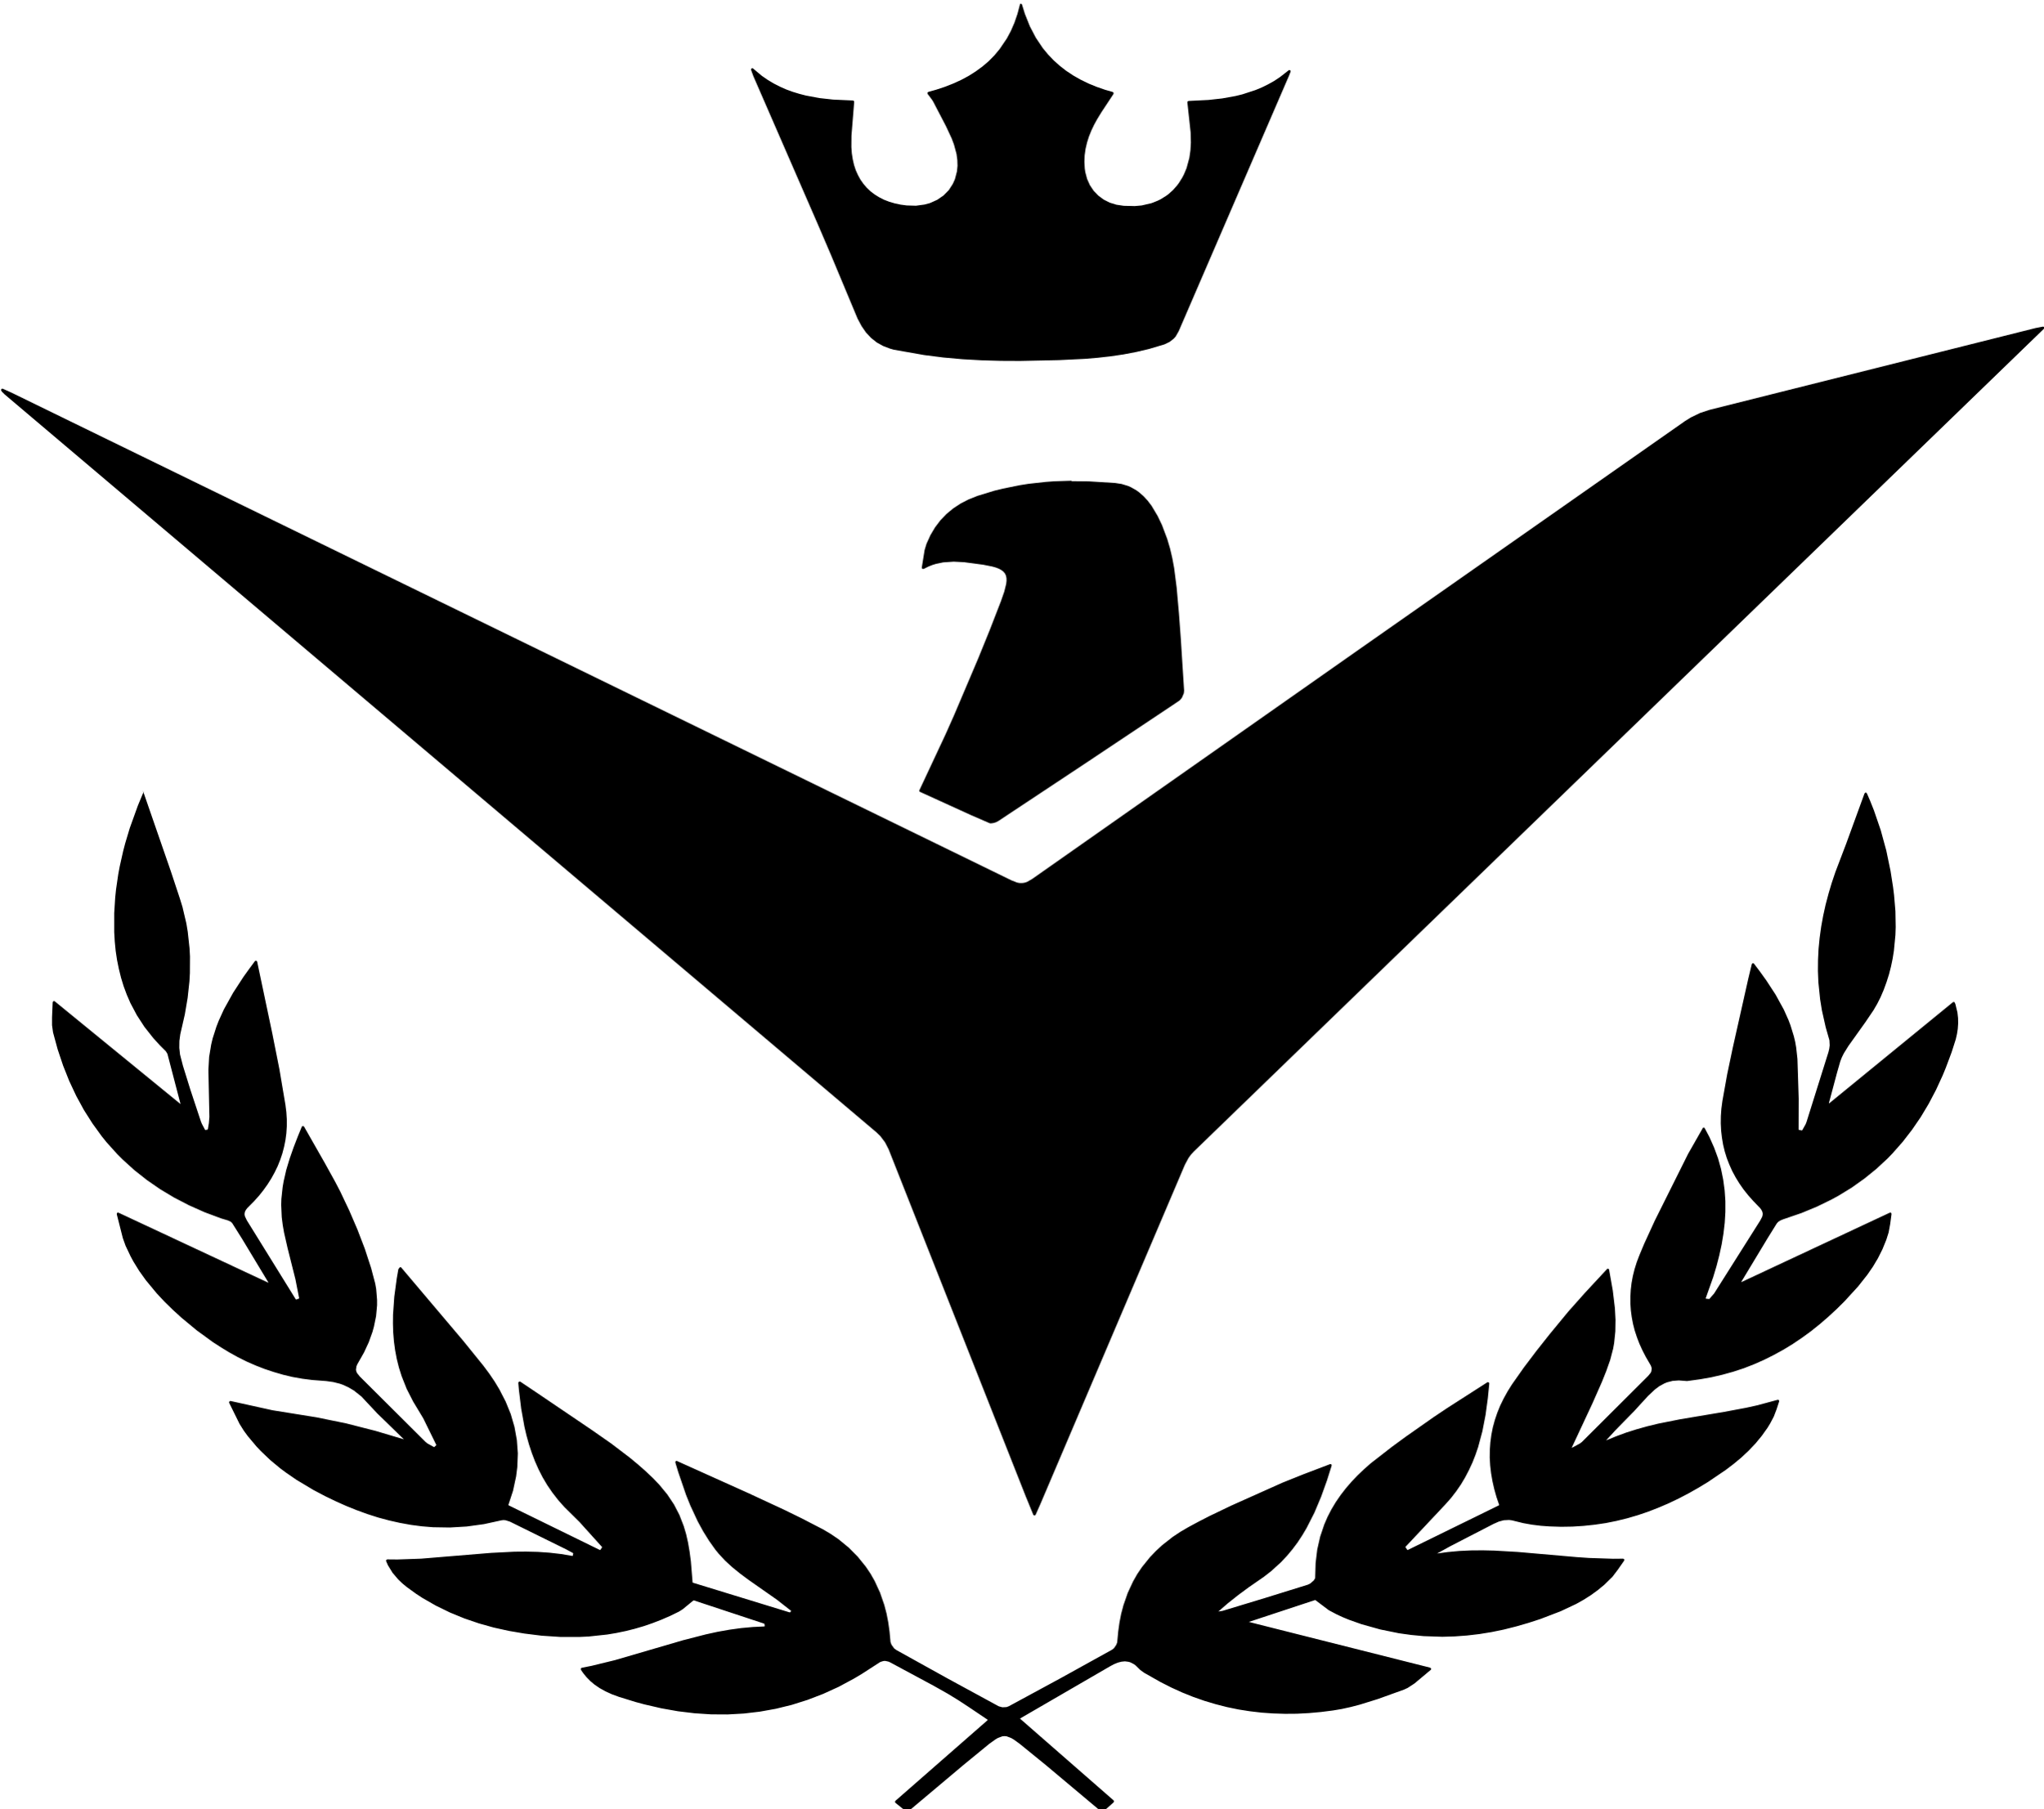
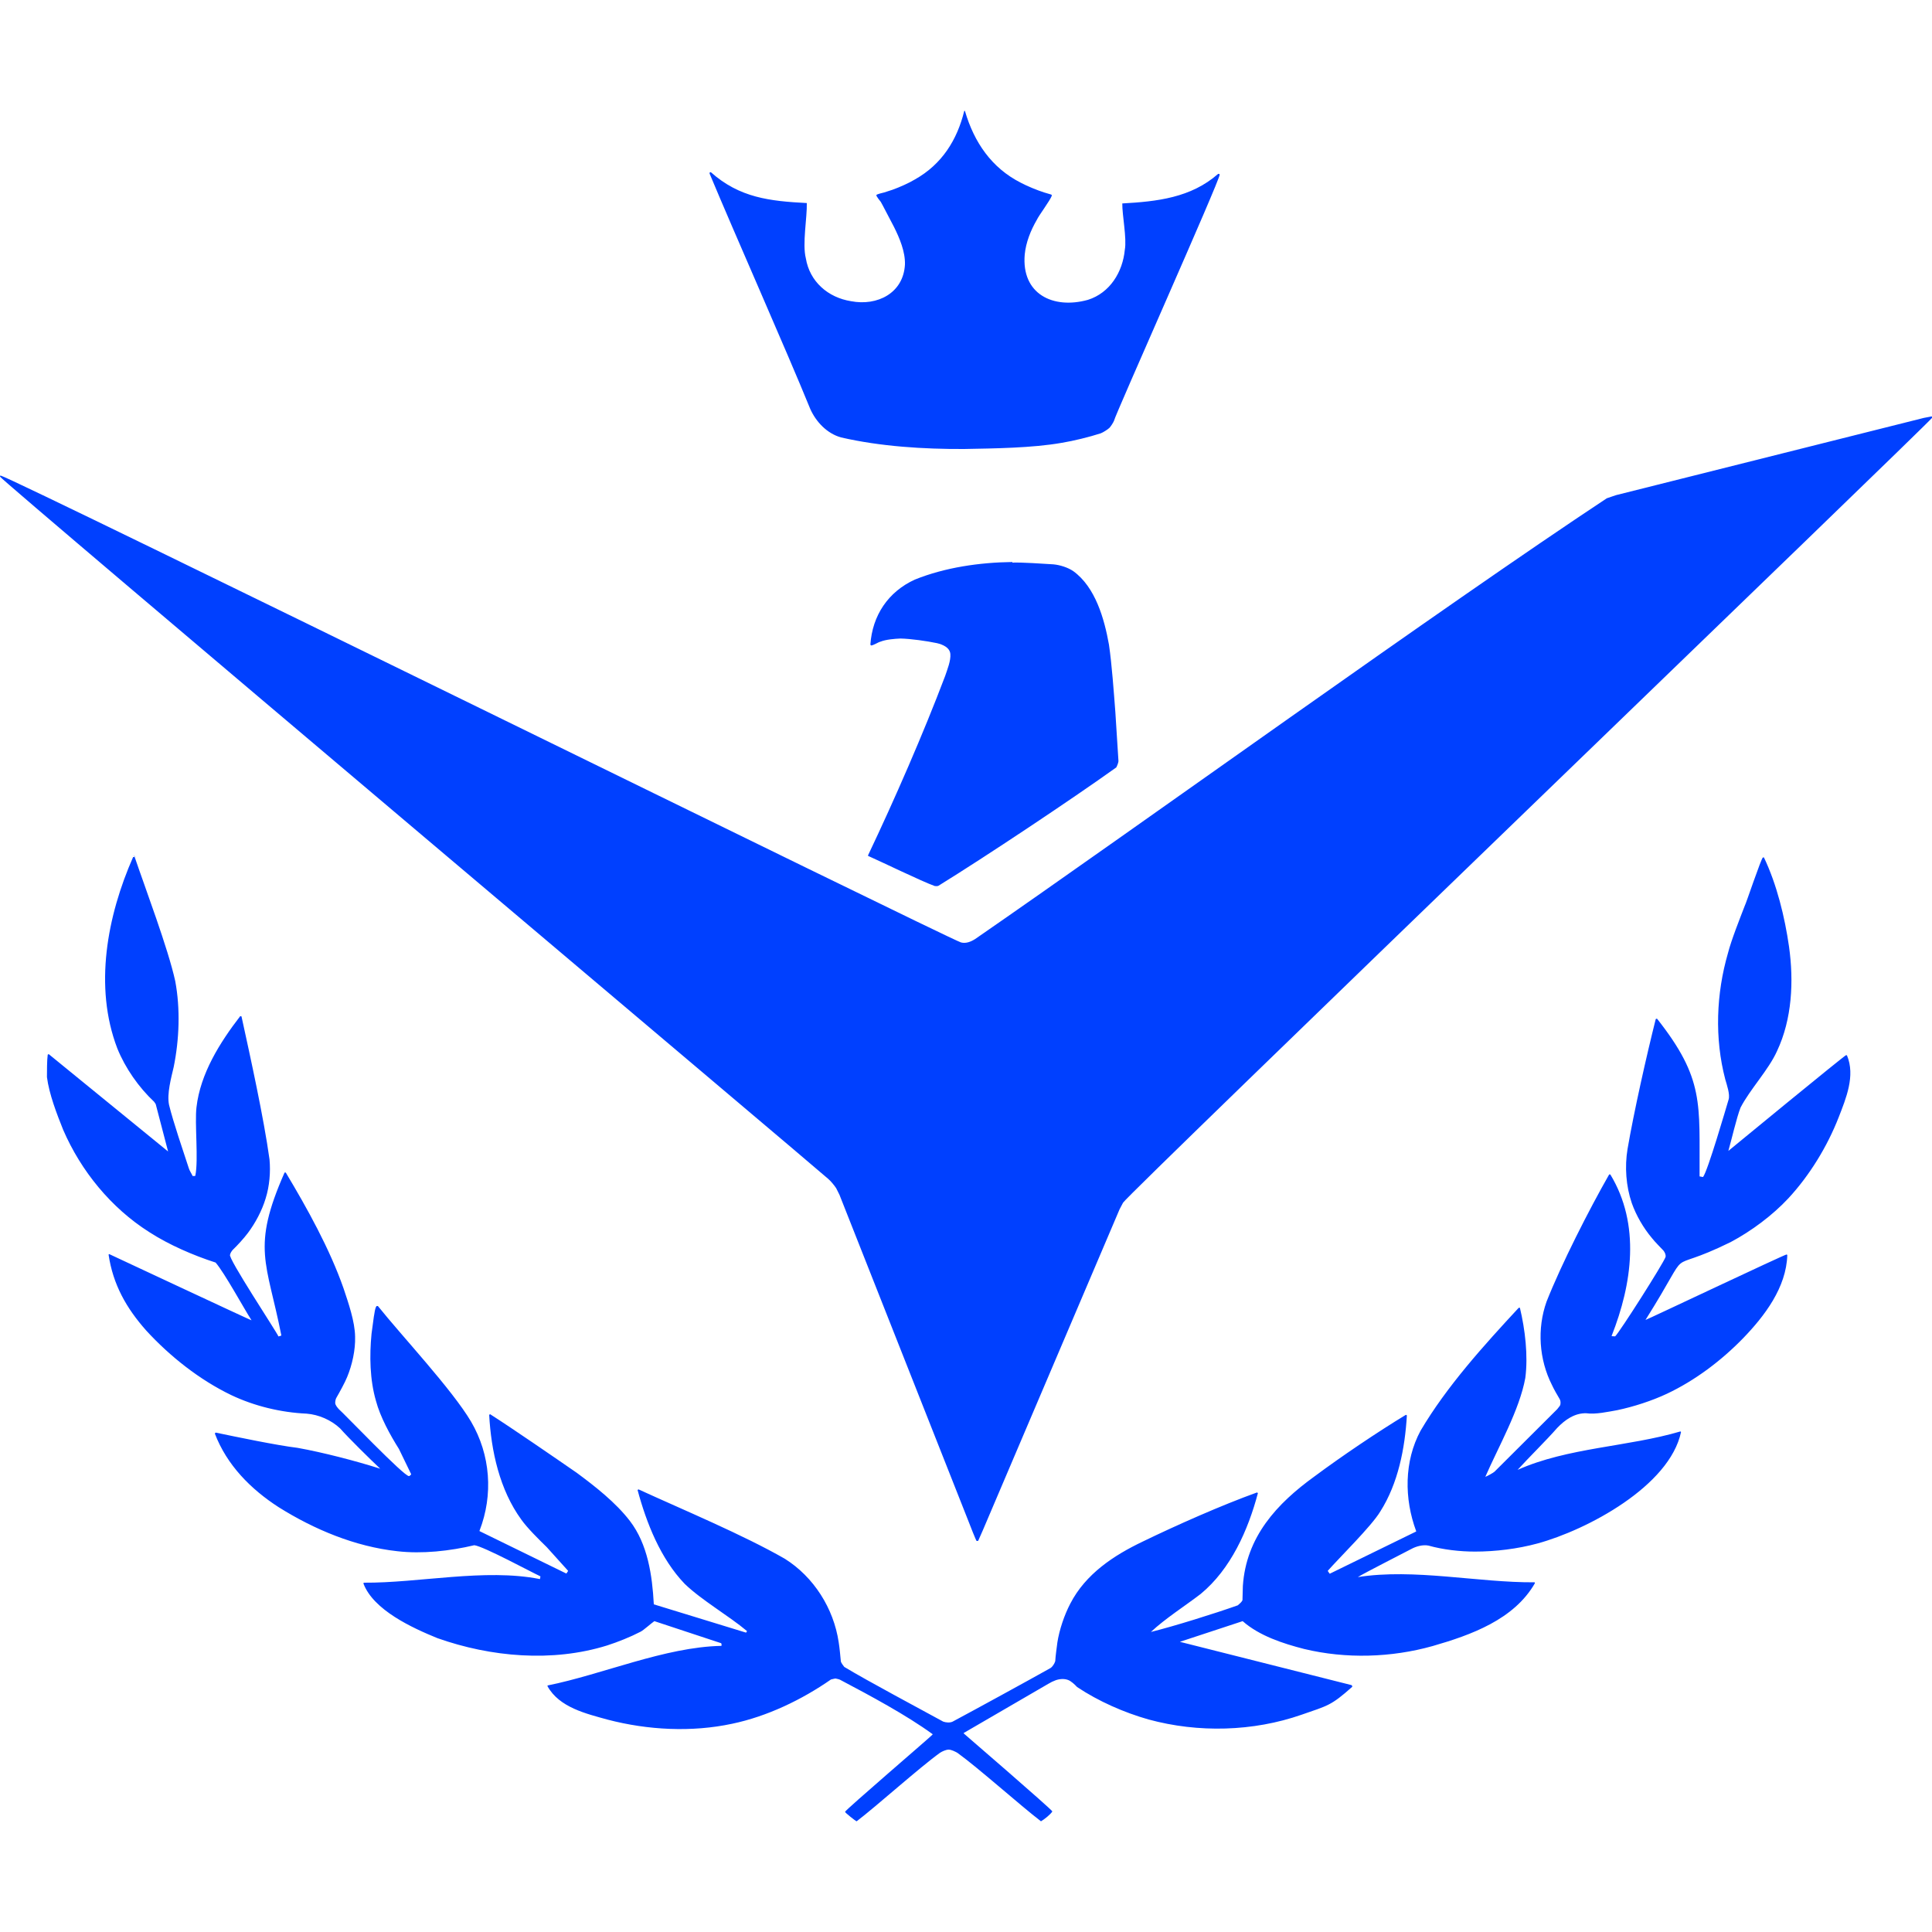
- <svg xmlns="http://www.w3.org/2000/svg" width="1127.1px" height="997.85px" viewBox="0 0 1127.1 997.85">
-   <defs />
-   <g>
-     <path stroke="none" fill="#000000" d="M79.55 437.25 L78.45 436.55 78.85 436.7 79.1 437.05 94.3 480.95 99.25 495.9 100.65 500.45 102.8 509.55 103.55 514.1 104.55 523.2 104.8 527.75 104.75 536.9 104.5 541.45 103.5 550.6 101.95 559.75 99.45 570.65 98.95 574.35 98.9 578.15 99.3 581.85 100.9 588.05 105 601.25 110.8 618.75 111.3 620 113.1 623.4 113.3 623.5 114.45 623.3 114.65 623.1 115.2 619.8 115.5 616.3 114.95 590.4 115.35 583.2 116.5 576.3 117.3 572.95 119.4 566.4 120.65 563.2 123.5 556.95 128.55 547.85 134.3 539 137.35 534.75 140.6 530.35 140.85 530.15 141.3 530.1 141.65 530.3 141.85 530.65 150.15 570 154.1 589.85 157.45 609.65 157.95 613.65 158.2 617.6 158.2 621.5 157.95 625.35 157.45 629.1 156.7 632.8 155.75 636.45 154.55 640 153.15 643.5 151.5 646.9 149.65 650.25 147.6 653.5 145.35 656.65 142.9 659.75 140.2 662.75 136.4 666.6 135.7 667.5 135.2 668.4 134.95 669.3 134.9 670.2 135.1 671.15 136.15 673.35 163.15 716.95 163.4 717.05 164.85 716.55 165 716.3 162.95 705.85 158.65 688.75 156.7 680.2 155.95 675.9 155.4 671.55 155.1 664.85 155.2 661.55 155.9 655.05 156.45 651.85 157.9 645.5 159.8 639.2 162 632.95 164.4 626.75 166.5 621.65 166.75 621.4 167.45 621.4 167.75 621.7 179.2 641.8 185 652.3 187.75 657.6 192.7 668.05 197.15 678.4 201.2 688.95 204.7 699.65 206.95 708.15 207.5 711.2 208 717.25 208 720.25 207.45 726.2 206.25 732.05 205.45 734.95 203.4 740.65 200.8 746.25 197.05 752.85 196.6 753.95 196.35 755.8 196.55 756.75 196.95 757.65 198.45 759.5 234.65 795.55 235.75 796.45 239.35 798.45 239.6 798.4 240.6 797.5 240.65 797.25 233.5 782.65 227.9 773.35 224.35 766.4 221.55 759.35 220.05 754.6 218.85 749.8 217.95 745 217.3 740.15 216.9 735.25 216.75 730.35 216.8 725.4 217.5 715.45 218.85 705.4 219.75 700.3 220.55 699.25 221.2 699.25 255.5 739.8 266.7 753.65 269.9 757.95 272.85 762.3 275.5 766.7 278.95 773.4 281.75 780.3 283.8 787.35 285.1 794.55 285.65 801.95 285.35 809.5 284.7 814.65 283 822.55 280.45 830.35 280.55 830.6 330.9 855.25 331.15 855.2 332.1 853.85 332.1 853.6 319.65 839.8 311.35 831.6 307.9 827.7 304.75 823.65 301.9 819.5 299.35 815.2 297.1 810.8 295.1 806.3 293.35 801.7 291.8 797 290.45 792.2 289.3 787.3 287.5 777.3 286.25 767 285.9 763.05 286.05 762.6 286.65 762.3 287.05 762.4 295.85 768.3 326.55 789.1 337.15 796.5 347.4 804.3 352.1 808.2 356.35 811.95 360.2 815.6 363.65 819.2 368.1 824.6 371.8 830.15 374.8 835.95 377.2 842.15 378.5 846.55 379.55 851.2 380.4 856.15 381.1 861.45 382.05 873.1 382.2 873.3 435.65 889.7 435.9 889.6 436.35 889 436.3 888.75 428.65 882.75 412.6 871.5 408.25 868.25 404.05 864.85 400.05 861.2 396.35 857.2 394.6 855.05 391.15 850.2 387.85 844.9 384.85 839.4 380.85 830.8 378.45 824.85 374.15 812.3 372.55 807 372.6 806.4 373.2 806.05 412.85 823.9 432.55 833.05 442.25 837.8 454.15 843.95 458.5 846.55 462.6 849.35 468.2 853.95 473.2 859 477.6 864.45 480.2 868.3 482.5 872.35 485.45 878.75 487.8 885.55 489.05 890.3 490 895.2 490.7 900.25 491.25 906.1 491.8 907.55 493.25 909.55 494.45 910.45 522.65 926.1 550.95 941.5 552.95 942.05 555.15 941.95 556.45 941.5 585.05 926 613.5 910.25 614.55 909.4 615.8 907.55 616.3 906.2 616.85 900.3 617.55 895.25 618.5 890.4 619.75 885.7 622.1 878.95 625.05 872.6 627.35 868.55 629.95 864.7 634.35 859.25 637.6 855.85 641.1 852.6 646.9 848.05 651.1 845.25 655.55 842.65 661.4 839.5 667.35 836.45 679.35 830.7 707.5 818.1 719.1 813.45 733.95 807.8 734.55 808.15 734.6 808.7 732.05 816.8 728.8 825.85 725.1 834.65 720.8 843.1 718.4 847.15 715.8 851.1 712.95 854.9 709.9 858.55 706.6 862.05 701.15 867 697.15 870.1 689.05 875.7 683.15 880.05 677.35 884.65 672.1 889.2 674.4 888.85 697.95 881.7 721.45 874.4 722.85 873.7 724.75 872.05 725.5 870.8 725.75 862.45 726.65 855 728.25 847.95 730.5 841.25 732.35 836.95 734.5 832.8 736.9 828.8 739.55 824.95 742.45 821.2 745.55 817.6 748.9 814.1 752.45 810.7 756.2 807.4 767.7 798.45 775.4 792.8 791 781.85 798.4 776.9 820.45 762.75 820.85 762.65 821.45 762.95 821.55 763.45 820.75 771.55 819.5 780.75 817.75 789.75 815.4 798.5 813.95 802.75 812.3 806.95 810.4 811.05 808.3 815.1 805.95 819.05 803.3 822.9 800.4 826.65 797.2 830.25 775.35 853.5 775.35 853.75 776.35 855.2 776.6 855.25 826.9 830.6 827 830.35 825.55 826.1 824.3 821.65 823.3 817.25 822.55 812.9 822.05 808.6 821.8 804.35 821.85 800.1 822.15 795.9 822.7 791.75 823.5 787.65 824.6 783.6 825.95 779.6 827.55 775.65 829.45 771.75 831.6 767.85 834 764 840.65 754.55 847.65 745.3 854.85 736.2 865.15 723.7 874.4 713.3 886.7 700.05 887.35 700.1 887.65 700.55 889.7 712.15 890.85 721.8 891.2 728.2 891.1 734.6 890.45 740.95 889.9 744.1 888.25 750.4 886.1 756.5 883.7 762.5 878.4 774.5 867.1 798.7 867.2 798.85 871.55 796.5 872.65 795.65 909.2 759.2 910.55 757.55 910.95 756.75 911.15 755.2 911 754.3 910.6 753.35 907.9 748.7 906.05 745.1 904.4 741.5 903 737.85 901.8 734.2 900.85 730.5 900.15 726.8 899.65 723.05 899.4 719.3 899.4 715.5 899.6 711.7 900.05 707.9 900.75 704.1 901.7 700.3 902.9 696.45 904.35 692.65 907.05 686.2 912.9 673.45 931.2 636.75 939.45 622.25 940.15 622.25 940.4 622.5 943 627.4 945.6 633.25 947.75 639.1 949.4 645 950.6 650.9 951.4 656.8 951.8 662.75 951.8 668.7 951.45 674.65 950.75 680.65 949.75 686.65 948.45 692.65 946.9 698.65 945.1 704.65 940.95 716.35 941.1 716.6 942.95 716.75 945.6 713.7 971 673.5 972.1 671.4 972.35 670.45 972.4 669.55 972.2 668.65 971.75 667.7 971.1 666.75 967.15 662.65 964.4 659.55 961.85 656.35 959.55 653.05 957.45 649.65 955.6 646.2 954 642.65 952.6 639.05 951.45 635.35 950.55 631.6 949.9 627.75 949.45 623.85 949.25 619.85 949.3 615.8 949.6 611.7 950.15 607.55 952.8 592.75 955.9 578 964.45 539.95 966.35 532.05 966.55 531.7 966.9 531.5 967.35 531.55 967.6 531.75 970.7 535.85 974.4 541 979.55 548.9 984.05 557.1 986.6 562.8 987.7 565.7 989.55 571.7 990.3 574.8 990.85 577.95 991.55 584.3 992.25 606.2 992.2 623.25 992.35 623.45 993.95 623.75 994.2 623.65 996.05 620.35 996.55 619.1 1008.65 580.55 1009.1 578.7 1009.35 576.8 1009.2 574 1007.15 566.85 1005.05 557.5 1004.05 551.3 1003.1 542 1002.85 535.85 1002.9 529.7 1003.2 523.55 1003.8 517.45 1004.65 511.35 1005.75 505.25 1007.1 499.15 1008.7 493.1 1010.5 487.05 1012.55 481 1018.45 465.5 1028.55 437.8 1029 437.35 1029.6 437.45 1029.85 437.75 1031.6 441.75 1033.75 447.15 1037.5 458.1 1040.55 469.25 1042.9 480.55 1044.3 489.45 1044.85 493.9 1045.6 502.75 1045.75 511.55 1045.6 515.95 1044.75 524.7 1044.05 529.05 1043.15 533.35 1042.05 537.65 1040.7 541.9 1039.15 546.15 1037.35 550.35 1035.55 553.9 1033.55 557.35 1029.05 564 1019.7 577.1 1017.15 581.2 1016.05 583.4 1015.2 585.6 1013.4 591.85 1008.9 608.7 1009 608.85 1077.3 553 1077.75 552.85 1078.25 553.05 1078.7 554.1 1079.8 558.65 1080.15 561.75 1080.2 564.7 1080 567.65 1079.55 570.55 1078.9 573.4 1076.6 580.6 1073.4 589.15 1071.7 593.3 1068 601.35 1063.95 609.05 1059.55 616.4 1054.75 623.4 1049.6 630.05 1044.05 636.35 1041.15 639.35 1035 645.05 1028.45 650.35 1021.5 655.3 1014.15 659.8 1010.3 661.9 1002.3 665.8 993.85 669.3 983.65 672.8 982.3 673.35 981.05 674.1 980.2 675 974.9 683.55 960.55 707.35 960.6 707.45 1042.45 669.15 1043 669.1 1043.35 669.4 1043.45 669.9 1042.7 675.45 1041.85 680.05 1040.55 684.15 1038.45 689.3 1036 694.2 1033.2 698.9 1030.1 703.4 1025 709.85 1017.55 718 1013.05 722.45 1008.45 726.7 1003.75 730.75 998.95 734.6 994 738.2 988.95 741.6 983.8 744.75 978.5 747.65 973.1 750.35 967.55 752.8 961.9 755 956.1 756.9 950.15 758.55 944.1 759.95 937.9 761.05 930.65 762.05 926.1 761.7 922.7 761.95 919.6 762.75 918.15 763.35 915.4 764.85 912.8 766.8 909.1 770.3 901.55 778.55 890.85 789.5 886 794.8 891.2 792.65 897 790.5 902.85 788.65 908.75 787 914.7 785.55 926.75 783.15 951.15 779.05 963.4 776.75 969.5 775.4 980.6 772.4 981.05 772.4 981.4 772.7 981.45 773.3 980 777.75 978.5 781.65 976.55 785.35 975.1 787.75 971.9 792.25 968.4 796.5 964.65 800.45 960.65 804.2 956.45 807.7 952.05 811.05 942.25 817.7 936.9 820.95 931.5 824 926.05 826.85 920.5 829.5 914.9 831.9 909.25 834.1 903.5 836.05 897.7 837.75 891.8 839.2 885.85 840.4 879.8 841.3 873.65 841.95 867.45 842.35 861.15 842.45 854.8 842.25 849.95 841.9 845.1 841.3 840.35 840.45 834.05 838.9 832.5 838.7 829.55 838.85 826.75 839.6 823.85 840.9 800.1 853.15 792.75 857.2 798.6 856.4 805.05 855.8 811.5 855.5 817.95 855.45 824.4 855.6 837.35 856.35 869.95 859.2 876.55 859.65 889.85 860.1 895.4 860.05 895.9 860.25 896.1 860.75 895.95 861.15 892.5 866.1 889.5 870.05 884.95 874.5 881.3 877.5 877.5 880.25 873.55 882.75 869.45 885.05 860.95 889.05 849.85 893.3 843.1 895.5 836.35 897.45 829.6 899.15 822.85 900.55 816.05 901.65 809.25 902.45 802.45 902.95 795.65 903.15 785.4 902.8 778.55 902.15 771.7 901.2 761.4 899.1 751.05 896.2 744.15 893.75 740.75 892.35 737.4 890.8 733.05 888.5 725.55 882.85 688.9 894.95 789 920.2 789.5 920.7 789.4 921.25 789.2 921.45 780.3 928.9 776.55 931.35 774.5 932.3 760.05 937.5 750.25 940.55 745.3 941.85 740.35 942.95 735.35 943.8 728.7 944.65 722.05 945.25 715.45 945.6 708.9 945.65 702.4 945.45 695.95 945 689.55 944.25 683.2 943.25 676.9 941.95 670.65 940.35 664.45 938.5 658.3 936.35 652.2 933.9 646.15 931.15 640.15 928.1 631.15 923 629 921.45 626.45 918.95 625.5 918.25 623.55 917.25 622.55 916.95 620.55 916.7 618.55 916.9 616.5 917.45 614.35 918.35 612.15 919.55 562.85 948.15 562.8 948.4 614.3 993.4 614.55 993.95 614.3 994.5 610.55 997.85 608.3 999.55 607.9 999.7 607.45 999.55 576.95 973.95 562.5 962.2 559.25 959.85 557.8 959 555.3 958.05 554.1 957.95 552.95 958.05 550.5 958.95 549.15 959.75 545.85 962.1 531.45 973.9 500.9 999.6 500.45 999.75 500 999.6 493.95 994.75 493.7 994.2 493.95 993.65 544.8 949.15 544.8 948.9 534.25 941.8 528.6 938.1 522.8 934.55 515 930.15 491.4 917.45 490.3 916.9 488.3 916.45 487.4 916.5 485.6 917.05 475.3 923.7 471.1 926.2 462.65 930.75 454.1 934.65 445.5 937.95 436.8 940.7 428.05 942.85 419.2 944.45 410.3 945.5 401.35 946 392.3 945.95 383.2 945.35 374.05 944.25 364.8 942.6 355.5 940.45 350.85 939.2 341.45 936.3 337.5 934.85 334 933.25 330.85 931.5 328.05 929.6 325.65 927.6 323.45 925.35 321.6 923.05 320.45 921.35 320.35 921 320.5 920.5 320.95 920.25 326.45 919.15 339.15 916.05 376.8 905.05 389.45 901.8 395.85 900.4 402.3 899.25 408.8 898.35 415.35 897.75 421.65 897.45 421.85 897.25 421.7 896.1 421.55 895.9 382.7 883.05 382.5 883.1 376.6 887.95 374.55 889.25 369.75 891.6 364.9 893.7 360 895.6 355.05 897.3 350.1 898.75 345.1 900 340.05 901.05 335 901.9 324.8 903 319.65 903.25 309.25 903.25 298.75 902.55 289.2 901.35 280.7 899.9 272.35 898.05 264.15 895.75 256.1 893 248.2 889.75 240.5 886 233 881.7 229.35 879.3 224.25 875.6 221.85 873.6 219.65 871.5 216.55 867.85 214 863.7 213 861.45 212.95 861.15 213.15 860.65 213.65 860.45 219.25 860.5 232.25 860.05 270.95 856.85 283.8 856.2 290.25 856.15 296.7 856.3 303.15 856.75 309.6 857.5 315.75 858.55 315.95 858.4 316.2 857.2 316.1 856.95 312.3 854.9 281.25 839.6 278.9 838.85 277.7 838.75 276.55 838.9 266.95 841 257.5 842.3 248.15 842.85 238.9 842.7 232.75 842.2 226.65 841.4 220.6 840.3 214.6 838.95 208.65 837.35 202.7 835.45 196.8 833.3 190.95 830.95 185.15 828.35 179.35 825.55 172.9 822.15 163.55 816.55 157.6 812.45 154.7 810.3 149.15 805.7 143.9 800.7 141.4 798.05 136.7 792.45 134.5 789.45 132.15 785.7 126.4 774.05 126.35 773.65 126.75 773.1 127.2 773.05 150.3 778.15 174.55 782.05 190.95 785.4 207.2 789.55 222.8 794.2 208.05 779.85 199.4 770.6 195.25 767.3 192.3 765.55 189.15 764.1 187.45 763.5 183.85 762.6 179.95 762.05 172.2 761.45 166.75 760.75 161.4 759.8 156.15 758.55 151 757.05 145.9 755.35 140.9 753.4 136 751.25 131.2 748.85 126.5 746.25 121.9 743.45 117.35 740.5 108.5 734.05 100 727 95.3 722.7 90.75 718.25 86.45 713.65 80.45 706.4 76.8 701.3 73.5 695.95 72 693.15 69.25 687.35 67.75 683.15 64.4 669.95 64.5 669.4 64.85 669.1 65.4 669.15 147.95 707.75 148.05 707.65 133.55 683.6 128.15 675 127.65 674.45 127.05 674 125.55 673.35 122 672.3 112.9 668.9 104.25 665.05 96.05 660.8 88.3 656.15 81 651.1 74.1 645.65 67.65 639.8 64.6 636.75 58.8 630.3 56.1 626.95 51 619.9 46.3 612.5 42.05 604.7 38.2 596.5 34.8 587.95 31.8 579 29.25 569.65 28.7 565.7 28.7 561.4 29.05 553.1 29.2 552.65 29.75 552.35 30.2 552.5 99.45 609.1 99.55 609.05 92.35 581.5 91.5 580.1 88.25 576.85 84.6 572.85 79.7 566.65 75.5 560.2 71.95 553.5 69.95 548.9 68.2 544.2 66.75 539.45 65.55 534.6 64.55 529.65 63.8 524.65 63.3 519.55 63 514.35 63 503.8 63.55 495.1 64 490.8 65.25 482.25 66.05 478 67.95 469.55 69.05 465.35 71.55 457 76.05 444.5 78.9 437.65 79.15 437.35 79.55 437.25 M1127.05 180.2 L1127 180.2 1127.35 180.3 1127.6 180.6 1127.65 181.05 1127.45 181.45 658.45 635.5 657 637.1 655.7 638.85 653.65 642.65 573.9 829.95 571.3 835.8 571.05 836.1 570.65 836.2 570.25 836.1 570 835.8 565.8 825.55 490.2 634.15 488.25 630.35 485.65 626.9 483.6 624.9 2.55 217.6 1.05 216.1 0.55 215.3 0.8 214.6 1.25 214.45 1.55 214.5 6.15 216.55 558.05 485.8 561.15 487 562.55 487.25 563.9 487.25 565.25 487.05 566.6 486.6 569.45 484.95 749.4 358.55 929.5 232.35 932.7 230.35 937.85 227.85 943.2 226.1 1122.9 181 1127.05 180.2 M591.2 265.25 L591.1 265.5 600.7 265.6 615.15 266.5 618.75 267.05 622.2 268.1 623.8 268.8 626.8 270.5 628.2 271.5 630.8 273.75 633.15 276.3 635.3 279.15 638.6 284.7 641 289.7 643.9 297.4 645.45 302.65 646.7 308 647.7 313.4 649.1 324.3 650.35 338.45 651.4 352.65 653.2 381.05 653.05 382.55 652 385 651 386.2 650.35 386.75 600.6 419.95 550.75 453 549.55 453.65 548.15 454.1 546.7 454.3 546 454.25 535.85 449.85 507.45 436.9 507.15 436.65 507.05 436.3 521.65 405.1 526.3 394.65 539.6 363.35 546 347.6 552.15 331.75 554 326.45 555.05 322.2 555.25 320.45 555.2 318.9 554.9 317.55 554.35 316.4 553.5 315.4 552.4 314.55 551.05 313.8 549.35 313.15 547.4 312.6 542.4 311.6 531.85 310.2 526.1 309.9 520.3 310.3 516.4 311.1 514.45 311.7 512.5 312.45 509.55 313.9 508.9 313.9 508.5 313.45 508.5 313.15 510.05 303.5 511.1 300.05 513.25 295.3 515.8 291 518.75 287.1 522.1 283.6 525.85 280.5 529.95 277.8 534.45 275.5 539.25 273.6 548.55 270.75 553.25 269.6 562.65 267.7 567.4 266.95 576.9 265.9 581.65 265.55 591.2 265.25 M563.35 1.9 L563.1 2.05 563.55 2.2 563.8 2.6 565.35 7.6 568.1 14.5 571.4 20.8 575.25 26.55 578.15 30.05 581.25 33.3 584.6 36.3 588.2 39.1 592.05 41.65 596.1 43.95 600.4 46.05 604.9 47.9 609.65 49.55 613.85 50.75 614.3 51.2 614.25 51.85 607.55 62 605.35 65.6 603.6 68.75 602.05 72 600.7 75.35 599.65 78.7 598.85 82.1 598.35 85.65 598.2 89.25 598.4 92.95 598.7 95 599.7 98.75 601.25 102.2 603.3 105.25 605.85 107.9 608.8 110.1 612.15 111.8 615.85 112.95 619.9 113.55 626 113.7 629.85 113.35 635.2 112.1 638.5 110.8 640.05 110.05 643 108.25 644.4 107.25 647 104.95 649.3 102.35 650.35 100.95 652.25 97.9 653.1 96.25 654.55 92.8 656.1 87.1 656.7 82.95 656.95 78.6 656.8 73.05 655 56.45 655.2 55.9 655.7 55.7 666.65 55.15 674.25 54.3 681.7 52.95 685.35 52.05 692.55 49.7 696.05 48.25 699.5 46.55 702.9 44.65 706.2 42.45 711.05 38.65 711.7 38.75 711.95 39.1 711.95 39.55 711.15 41.6 650.25 182.7 648.6 185.6 647.5 186.85 645.2 188.65 642.4 190 633.85 192.55 626.85 194.2 619.8 195.55 612.7 196.6 605.6 197.4 598.45 198 584.1 198.7 562.8 199.15 552.15 199.1 541.55 198.8 530.95 198.2 520.35 197.25 509.8 195.9 493.05 192.95 490.95 192.35 487.15 190.9 483.65 188.95 480.5 186.45 477.7 183.45 475.25 179.9 473.05 175.75 458.3 140.45 451.25 124 415.55 41.95 414.3 38.5 414.45 37.85 415 37.6 415.25 37.65 420.2 41.8 423.45 44.05 426.8 46.05 430.2 47.8 433.7 49.35 437.25 50.65 440.85 51.75 444.5 52.7 451.95 54.1 459.55 54.95 470.5 55.45 471 55.65 471.2 56.2 469.7 74.9 469.65 81.15 469.9 84.6 470.4 87.85 471.1 90.95 472.05 93.85 473.25 96.55 474.65 99.1 476.3 101.45 478.15 103.6 480.2 105.55 482.5 107.3 485 108.85 487.65 110.2 490.5 111.3 493.55 112.2 496.8 112.9 500.15 113.35 505.3 113.5 510.05 112.85 513 112.05 517 110.25 520.5 107.85 523.4 104.9 525.65 101.4 526.8 98.8 527.9 94.55 528.2 91.5 528.1 88.3 527.65 84.95 526.25 79.75 524.95 76.3 521.8 69.55 514.9 56.3 514.15 55.05 511.7 51.8 511.6 51.15 512.1 50.7 516.25 49.55 521.1 47.95 525.7 46.15 530.1 44.15 534.3 41.9 538.25 39.4 541.95 36.7 545.4 33.75 548.6 30.5 551.5 27 555.4 21.25 557.65 17.05 559.6 12.55 561.25 7.75 562.65 2.45 562.9 2.05 563.35 1.9" />
-   </g>
+ <svg xmlns="http://www.w3.org/2000/svg" id="d" data-name="Ebene 2" viewBox="0 0 100 100">
+   <defs>
+     <style>
+       .e {
+         fill: #0040ff;
+       }
+     </style>
+   </defs>
+   <path class="e" d="M7.01,44.36l-.1-.06h.04c.57,1.68,1.75,4.79,2.12,6.48.27,1.44.21,3.02-.08,4.45-.13.56-.36,1.39-.24,1.96.23.93.72,2.35,1.02,3.27.03.12.16.31.2.41h.02s.1,0,.1,0l.02-.02c.17-.81-.04-2.72.06-3.54.2-1.74,1.21-3.35,2.26-4.71h.04s.03.01.03.01c.47,2.15,1.15,5.24,1.45,7.4.06.66,0,1.38-.2,2.02-.19.63-.53,1.27-.92,1.79-.21.28-.54.64-.79.88-.05.06-.12.16-.13.24-.17.11,2.45,4.06,2.5,4.23h.02s.13-.04.13-.04v-.02c-.75-3.8-1.56-4.5.17-8.42h.06c1.11,1.85,2.28,3.96,2.99,5.99.25.75.59,1.72.6,2.51.02.68-.15,1.45-.41,2.08-.11.28-.41.82-.56,1.08-.04.06-.06.19-.06.26,0,.12.12.25.19.33.2.16,3.42,3.53,3.63,3.46h.02s.09-.08.09-.08v-.02s-.63-1.3-.63-1.3c-.46-.73-.97-1.66-1.19-2.49-.32-1.1-.34-2.34-.23-3.47,0,0,.12-.89.12-.89.02-.06.06-.51.15-.55h.06c1.23,1.54,3.84,4.32,4.82,5.98,1.01,1.72,1.16,3.79.44,5.65v.02s4.48,2.19,4.48,2.19h.02s.08-.12.08-.12v-.02l-1.1-1.22c-.39-.38-1.01-.99-1.32-1.43-1.12-1.54-1.56-3.55-1.66-5.42l.05-.03c1.13.72,3.38,2.27,4.48,3.03.96.71,2.02,1.54,2.75,2.49.93,1.21,1.16,2.83,1.24,4.3v.02s4.76,1.46,4.76,1.46h.02s.04-.06.04-.06v-.02c-.94-.79-2.34-1.59-3.22-2.44-1.25-1.3-1.98-3.15-2.44-4.86l.05-.03c2.29,1.05,5.41,2.35,7.57,3.59,1.5.94,2.53,2.57,2.79,4.32.04.24.09.73.11.97,0,.09.13.24.18.31,1.28.77,3.81,2.11,5.12,2.83.14.05.35.07.49,0,1.27-.68,3.81-2.07,5.06-2.77.11-.07.21-.23.25-.36.01-.25.08-.73.11-.97.1-.65.36-1.42.67-2.01.79-1.53,2.24-2.49,3.75-3.21,1.73-.84,4.1-1.89,5.91-2.54l.05.03c-.51,1.92-1.4,3.93-2.96,5.22-.82.63-1.82,1.26-2.58,1.97,1.21-.3,3.32-.96,4.5-1.38.07-.06.2-.17.24-.26,0,0,.02-.74.02-.74.17-2.54,1.75-4.26,3.72-5.68,1.37-1.02,3.25-2.29,4.72-3.18l.05.03c-.1,1.7-.45,3.52-1.38,4.98-.45.75-2.12,2.39-2.71,3.06v.02l.09.13h.02s4.46-2.18,4.46-2.18v-.02c-.62-1.67-.63-3.61.23-5.2,1.35-2.29,3.28-4.42,5.08-6.36h.06c.27,1.13.43,2.48.28,3.63-.3,1.66-1.4,3.58-2.07,5.12h0c.09-.03.42-.21.48-.27,0,0,3.24-3.23,3.24-3.23.03-.05.14-.16.16-.22.02-.1.02-.22-.03-.3-.11-.18-.32-.55-.4-.73-.67-1.32-.78-2.92-.28-4.32.77-1.95,2.2-4.76,3.24-6.58h.06c1.57,2.59,1.13,5.66.07,8.35v.02s.18.01.18.01c.26-.26,2.48-3.75,2.61-4.11.02-.12-.04-.24-.11-.33-.15-.16-.46-.47-.59-.64-.44-.52-.82-1.17-1.05-1.82-.3-.88-.37-1.88-.22-2.79.33-1.93.98-4.82,1.46-6.73l.03-.02h.04c2.46,3.12,2.18,4.4,2.2,8.14v.02s.16.03.16.03h.02c.24-.3,1.2-3.6,1.32-4,.09-.27-.1-.8-.17-1.05-.56-2.13-.47-4.44.14-6.54.17-.67.62-1.8.87-2.45.04-.04.86-2.49.94-2.5h.05c.67,1.4,1.08,3.09,1.3,4.62.25,1.79.16,3.74-.62,5.4-.44.98-1.4,1.98-1.89,2.93-.2.5-.48,1.72-.63,2.24h0s6.04-4.97,6.1-4.96l.04.02c.44,1.05-.05,2.22-.43,3.2-.59,1.51-1.5,3-2.6,4.19-.83.89-1.92,1.7-2.99,2.27-3.7,1.82-1.75-.2-4.41,4.03h0c.05,0,7.26-3.42,7.31-3.39l.03.03c-.05,1.68-1.17,3.15-2.29,4.31-1.13,1.16-2.48,2.18-3.94,2.87-.79.37-1.72.67-2.57.85-.46.08-1.13.23-1.6.16-.6-.02-1.11.34-1.51.76-.56.64-1.48,1.54-2.05,2.17,2.6-1.16,5.72-1.19,8.43-1.99l.03.03c-.59,2.8-4.86,5.07-7.43,5.77-1.03.28-2.18.42-3.24.42-.78,0-1.65-.1-2.4-.31-.29-.06-.65.04-.9.18-.45.24-2.35,1.2-2.76,1.45,2.92-.46,6.22.29,9.15.27l.02.04c-1.08,1.89-3.32,2.69-5.3,3.26-2.14.6-4.49.67-6.65.15-1.09-.28-2.32-.68-3.18-1.44l-3.25,1.07,8.88,2.24.04.04v.05c-1.11.99-1.27.97-2.61,1.44-2.52.88-5.36.95-7.93.25-1.27-.36-2.59-.94-3.7-1.68-.11-.12-.32-.32-.48-.37-.19-.07-.44-.05-.63.02,0,0-.19.08-.19.08l-.2.11-4.37,2.54v.02s4.6,3.97,4.59,4.04c-.1.16-.43.42-.59.51-1.07-.82-3.25-2.77-4.32-3.54-.12-.07-.32-.17-.46-.17-.13,0-.33.09-.44.16-1.06.76-3.26,2.74-4.32,3.55-.04,0-.61-.45-.6-.49-.02-.07,4.51-3.95,4.53-4v-.02c-1.34-.98-3.26-2.01-4.74-2.79-.05-.04-.21-.08-.28-.09-.05,0-.19.04-.24.05-1.51,1.05-3.3,1.91-5.11,2.29-2.1.45-4.37.33-6.44-.21-1.12-.31-2.51-.63-3.12-1.73v-.04c2.84-.57,6.07-1.99,8.99-2.05l.02-.02s0-.11-.03-.12l-3.45-1.14c-.15.1-.57.48-.72.55-.52.27-1.17.53-1.73.71-2.83.88-6.01.6-8.78-.38-1.3-.53-3.31-1.45-3.83-2.83l.02-.04c2.85.02,6.27-.75,9.1-.19h.02s.02-.12.02-.12v-.02c-.44-.2-2.93-1.55-3.42-1.61-1.26.3-2.7.46-3.99.31-2.18-.24-4.29-1.12-6.14-2.28-1.44-.93-2.68-2.18-3.3-3.81l.04-.05c1.06.22,3.16.66,4.24.79,1.29.23,3.03.68,4.28,1.08-.52-.49-1.62-1.57-2.08-2.09-.46-.43-1.1-.71-1.73-.76-1.33-.06-2.7-.39-3.9-.96-1.64-.79-3.17-2-4.4-3.34-1.03-1.16-1.72-2.38-1.95-3.93l.03-.03s7.33,3.43,7.37,3.43h0c-.41-.64-1.4-2.46-1.86-2.99-1.15-.37-2.42-.92-3.44-1.58-1.97-1.25-3.53-3.16-4.45-5.29-.33-.82-.73-1.86-.84-2.73,0-.27,0-.89.04-1.16l.05-.03s6.15,5.02,6.18,5.04h0s-.64-2.45-.64-2.45l-.08-.12c-.8-.75-1.5-1.75-1.91-2.77-1.22-3.19-.52-6.86.82-9.9h.04M99.95,21.55h0,.03s.02.04.02.04v.04c-.23.34-41.71,40.26-41.87,40.62,0,0-.18.34-.18.34l-7.08,16.62-.23.52-.02.03s-.05,0-.07,0c-.02.01-.39-.93-.39-.94,0,0-6.71-16.98-6.71-16.98l-.17-.34c-.09-.14-.29-.38-.41-.48C42.66,60.8.11,24.91,0,24.67l.02-.06c.71.16,48.98,23.94,49.72,24.17.26.07.52-.04.74-.18,8.35-5.77,24.23-17.22,32.69-22.81,0,0,.47-.16.47-.16l15.94-4,.37-.07M52.4,29.1v.02c.49-.02,1.62.06,2.12.09.34.03.75.16,1.03.35,1.15.83,1.61,2.47,1.85,3.81.15,1.02.25,2.45.33,3.48,0,0,.16,2.52.16,2.52.01.09-.07.27-.11.35-2.32,1.66-6.78,4.63-9.21,6.13-.04.02-.15.02-.19.01-.65-.23-2.79-1.27-3.45-1.56v-.03c1.36-2.86,2.87-6.32,3.99-9.28.11-.33.3-.79.27-1.14-.03-.34-.4-.49-.69-.56-.52-.11-1.36-.23-1.89-.24-.29.01-.76.05-1.03.16-.13.03-.36.19-.49.2l-.04-.04c.1-1.51.92-2.74,2.3-3.37,1.56-.63,3.36-.89,5.04-.91M49.93,5.73h-.02s.04.03.04.03c.47,1.6,1.37,2.93,2.89,3.7.34.18.83.38,1.2.5,0,0,.37.11.37.11l.04.04c-.1.28-.67,1.02-.79,1.28-.31.53-.56,1.16-.62,1.78-.18,2.05,1.47,2.85,3.27,2.35,1.14-.36,1.8-1.44,1.91-2.59.11-.6-.14-1.8-.13-2.4,1.79-.1,3.55-.29,4.96-1.53h.06s.02.04.02.04c0,.31-5.42,12.45-5.47,12.74-.04.1-.17.3-.24.37-.1.09-.32.23-.45.28-.59.19-1.4.39-2.01.49-1.54.27-3.49.29-5.06.32-2.08.01-4.34-.13-6.37-.6-.72-.2-1.29-.8-1.59-1.47-1.25-3.07-3.91-9.06-5.21-12.18v-.06s.06-.02.06-.02c1.49,1.33,3.06,1.5,4.97,1.6.02.76-.24,2.11-.05,2.86.2,1.21,1.15,2.03,2.34,2.22,1.35.26,2.71-.41,2.79-1.9.02-.66-.28-1.37-.57-1.95-.03-.05-.67-1.29-.68-1.29-.02-.02-.25-.31-.23-.35,0-.05.38-.13.41-.14,0,0,.43-.14.43-.14.36-.13.84-.34,1.17-.54,1.38-.78,2.17-2.03,2.54-3.54h.04" />
</svg>
